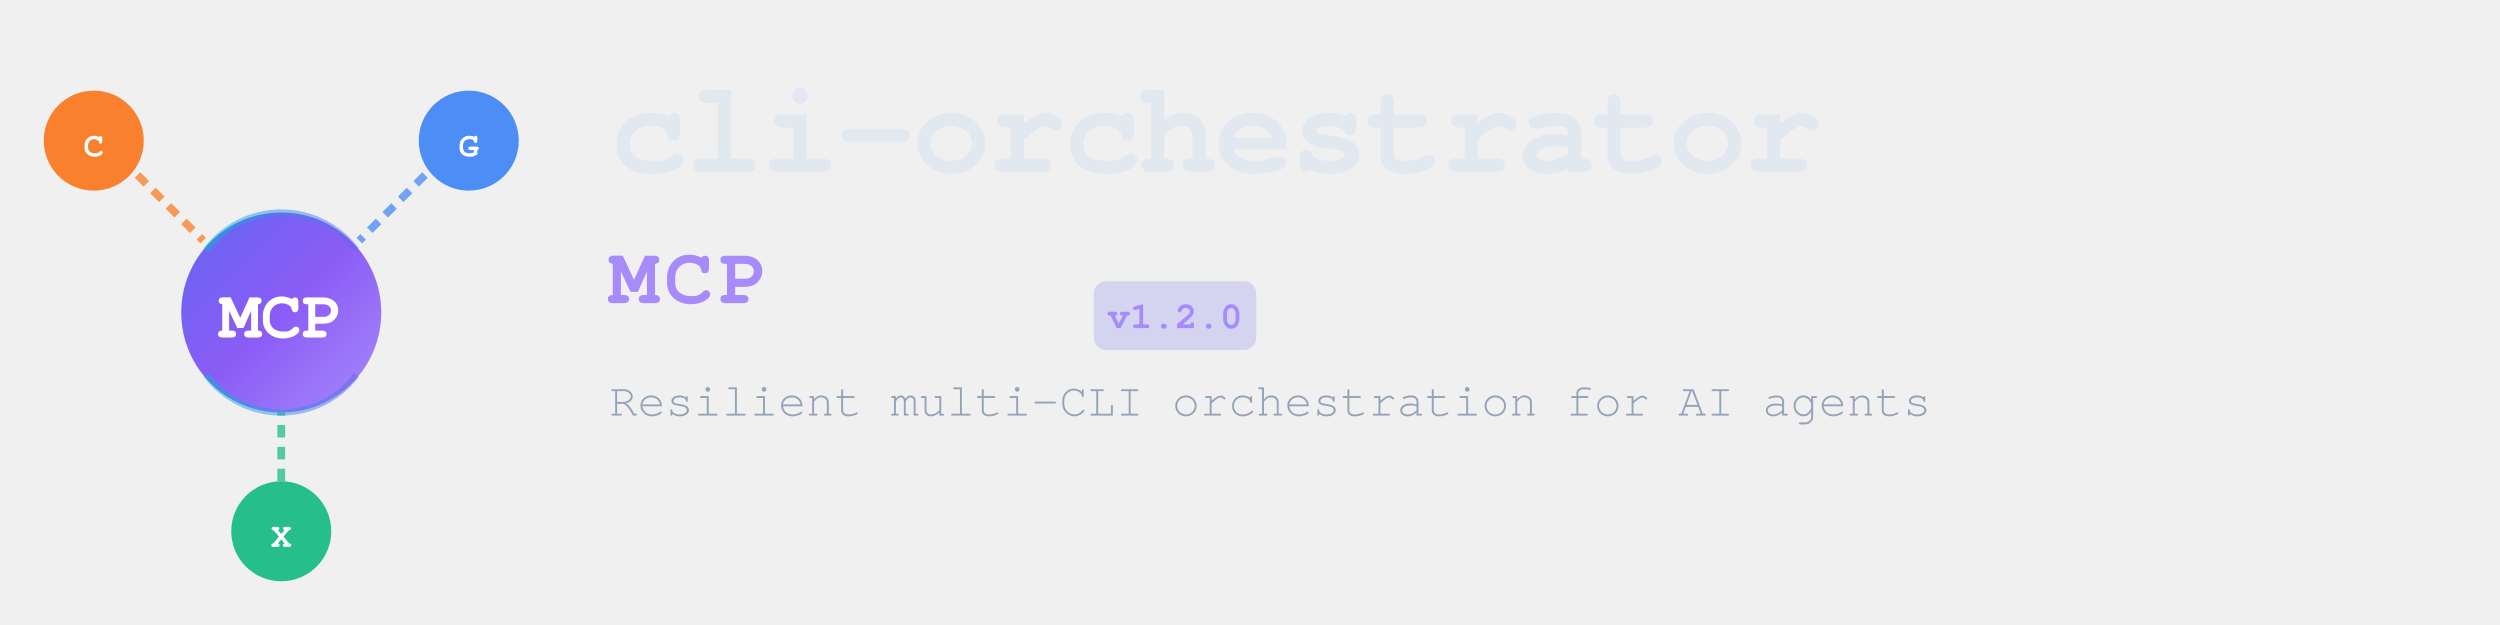
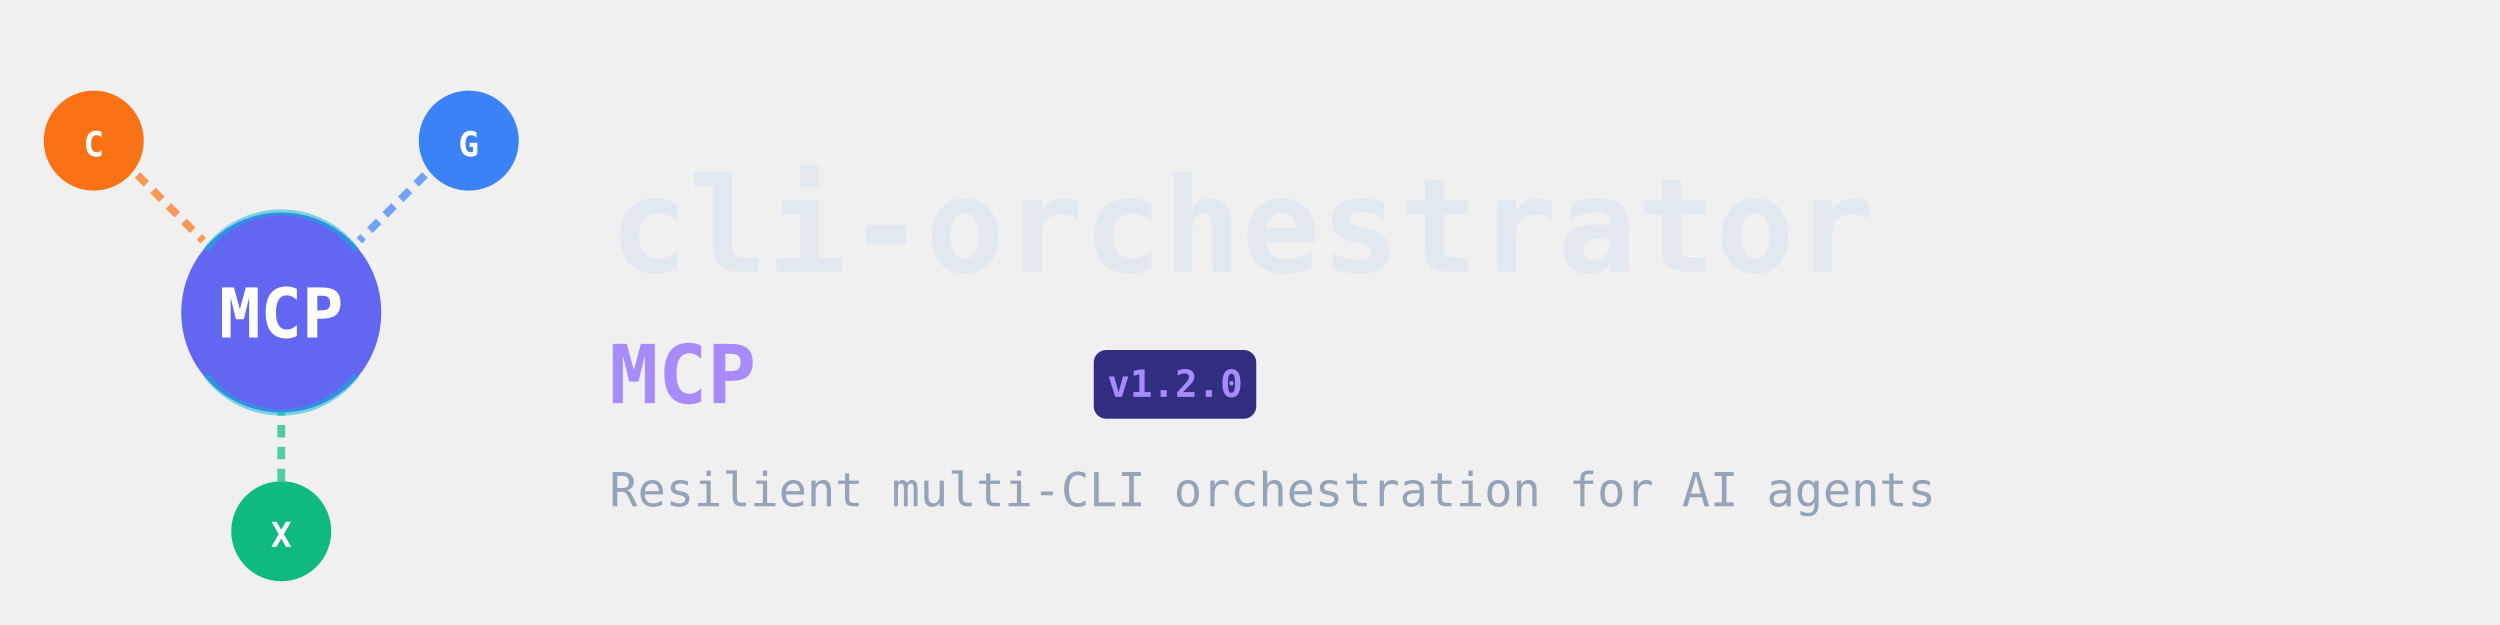
- <svg xmlns="http://www.w3.org/2000/svg" viewBox="0 0 800 200" fill="none">
-   <defs>
-     <linearGradient id="grad1" x1="0%" y1="0%" x2="100%" y2="100%">
-       <stop offset="0%" stop-color="#6366f1" stop-opacity="1" />
-       <stop offset="50%" stop-color="#8b5cf6" stop-opacity="1" />
-       <stop offset="100%" stop-color="#a78bfa" stop-opacity="1" />
-     </linearGradient>
-     <linearGradient id="grad2" x1="0%" y1="0%" x2="100%" y2="0%">
-       <stop offset="0%" stop-color="#06b6d4" stop-opacity="1" />
-       <stop offset="100%" stop-color="#6366f1" stop-opacity="1" />
-     </linearGradient>
-   </defs>
+ <svg xmlns="http://www.w3.org/2000/svg" viewBox="0 0 800 200">
  <g transform="translate(20, 30)">
-     <circle cx="70" cy="70" r="32" fill="url(#grad1)" />
-     <text x="70" y="78" text-anchor="middle" fill="white" font-family="monospace, Consolas, Courier" font-size="22" font-weight="bold">MCP</text>
-     <circle cx="10" cy="15" r="16" fill="#f97316" opacity="0.9" />
-     <text x="10" y="20" text-anchor="middle" fill="white" font-family="monospace, Consolas, Courier" font-size="11" font-weight="bold">C</text>
+     <circle cx="70" cy="70" r="32" fill="#6366f1" />
+     <text x="70" y="78" text-anchor="middle" fill="white" font-family="monospace" font-size="22" font-weight="bold">MCP</text>
+     <circle cx="10" cy="15" r="16" fill="#f97316" />
+     <text x="10" y="20" text-anchor="middle" fill="white" font-family="monospace" font-size="11" font-weight="bold">C</text>
    <line x1="24" y1="26" x2="45" y2="47" stroke="#f97316" stroke-width="2.5" stroke-dasharray="4,3" opacity="0.7" />
-     <circle cx="130" cy="15" r="16" fill="#3b82f6" opacity="0.9" />
-     <text x="130" y="20" text-anchor="middle" fill="white" font-family="monospace, Consolas, Courier" font-size="11" font-weight="bold">G</text>
+     <circle cx="130" cy="15" r="16" fill="#3b82f6" />
+     <text x="130" y="20" text-anchor="middle" fill="white" font-family="monospace" font-size="11" font-weight="bold">G</text>
    <line x1="116" y1="26" x2="95" y2="47" stroke="#3b82f6" stroke-width="2.5" stroke-dasharray="4,3" opacity="0.7" />
-     <circle cx="70" cy="140" r="16" fill="#10b981" opacity="0.9" />
-     <text x="70" y="145" text-anchor="middle" fill="white" font-family="monospace, Consolas, Courier" font-size="11" font-weight="bold">X</text>
+     <circle cx="70" cy="140" r="16" fill="#10b981" />
+     <text x="70" y="145" text-anchor="middle" fill="white" font-family="monospace" font-size="11" font-weight="bold">X</text>
    <line x1="70" y1="124" x2="70" y2="102" stroke="#10b981" stroke-width="2.5" stroke-dasharray="4,3" opacity="0.7" />
-     <path d="M 46 50 A 30 30 0 0 1 94 50" stroke="url(#grad2)" stroke-width="2" fill="none" opacity="0.5" />
-     <path d="M 94 90 A 30 30 0 0 1 46 90" stroke="url(#grad2)" stroke-width="2" fill="none" opacity="0.5" />
+     <path d="M 46 50 A 30 30 0 0 1 94 50" stroke="#06b6d4" stroke-width="2" fill="none" opacity="0.5" />
+     <path d="M 94 90 A 30 30 0 0 1 46 90" stroke="#06b6d4" stroke-width="2" fill="none" opacity="0.5" />
  </g>
-   <g transform="translate(195, 55)">
-     <text fill="#e2e8f0" font-family="monospace, Consolas, Courier" font-size="42" font-weight="700" letter-spacing="-1">
-       <tspan>cli-orchestrator</tspan>
-     </text>
-     <text y="42" fill="#a78bfa" font-family="monospace, Consolas, Courier" font-size="26" font-weight="600" letter-spacing="2">
-       <tspan>MCP</tspan>
-     </text>
-     <text y="78" fill="#94a3b8" font-family="monospace, Consolas, Courier" font-size="15" font-weight="400">
-       <tspan>Resilient multi-CLI orchestration for AI agents</tspan>
-     </text>
-   </g>
-   <g transform="translate(350, 90)">
-     <rect x="0" y="0" width="52" height="22" rx="4" fill="#6366f1" opacity="0.2" />
-     <text x="26" y="15" text-anchor="middle" fill="#a78bfa" font-family="monospace, Consolas, Courier" font-size="12" font-weight="600">v1.2.0</text>
-   </g>
+   <text x="195" y="87" fill="#e2e8f0" font-family="monospace" font-size="42" font-weight="700">cli-orchestrator</text>
+   <text x="195" y="129" fill="#a78bfa" font-family="monospace" font-size="26" font-weight="600">MCP</text>
+   <text x="195" y="162" fill="#94a3b8" font-family="monospace" font-size="15">Resilient multi-CLI orchestration for AI agents</text>
+   <rect x="350" y="112" width="52" height="22" rx="4" fill="#312e81" />
+   <text x="376" y="127" text-anchor="middle" fill="#a78bfa" font-family="monospace" font-size="12" font-weight="600">v1.2.0</text>
</svg>
